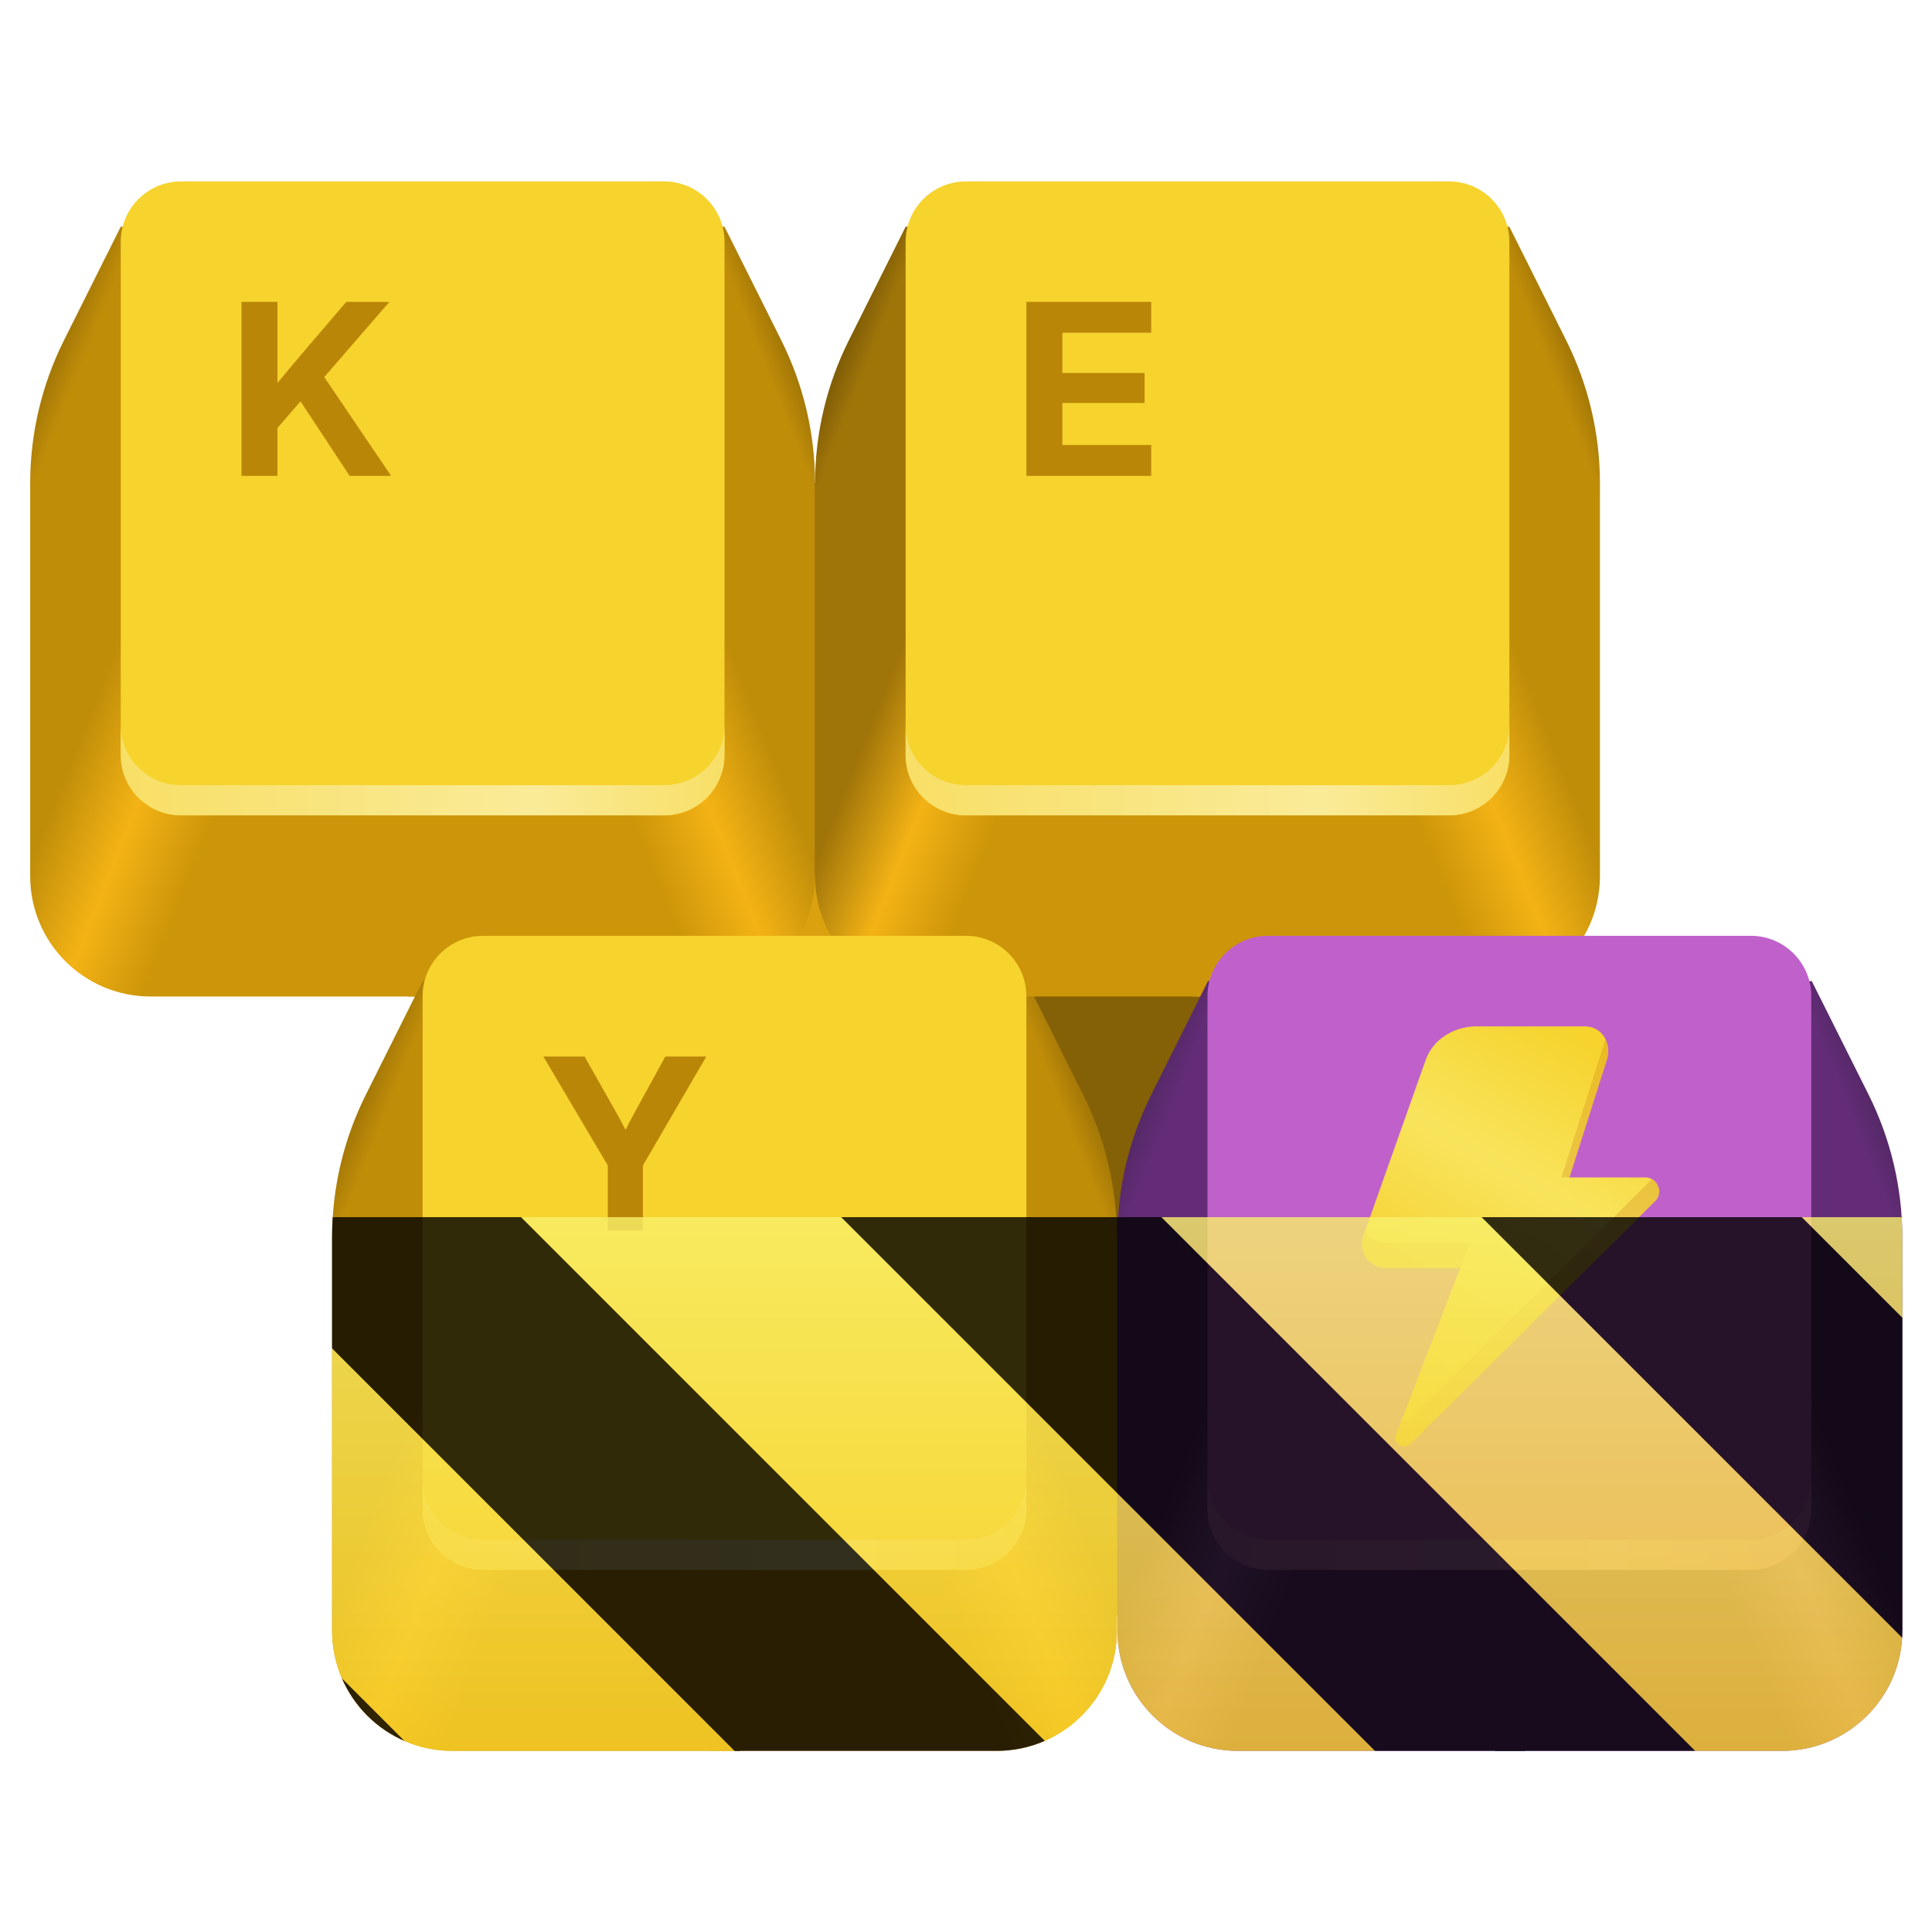
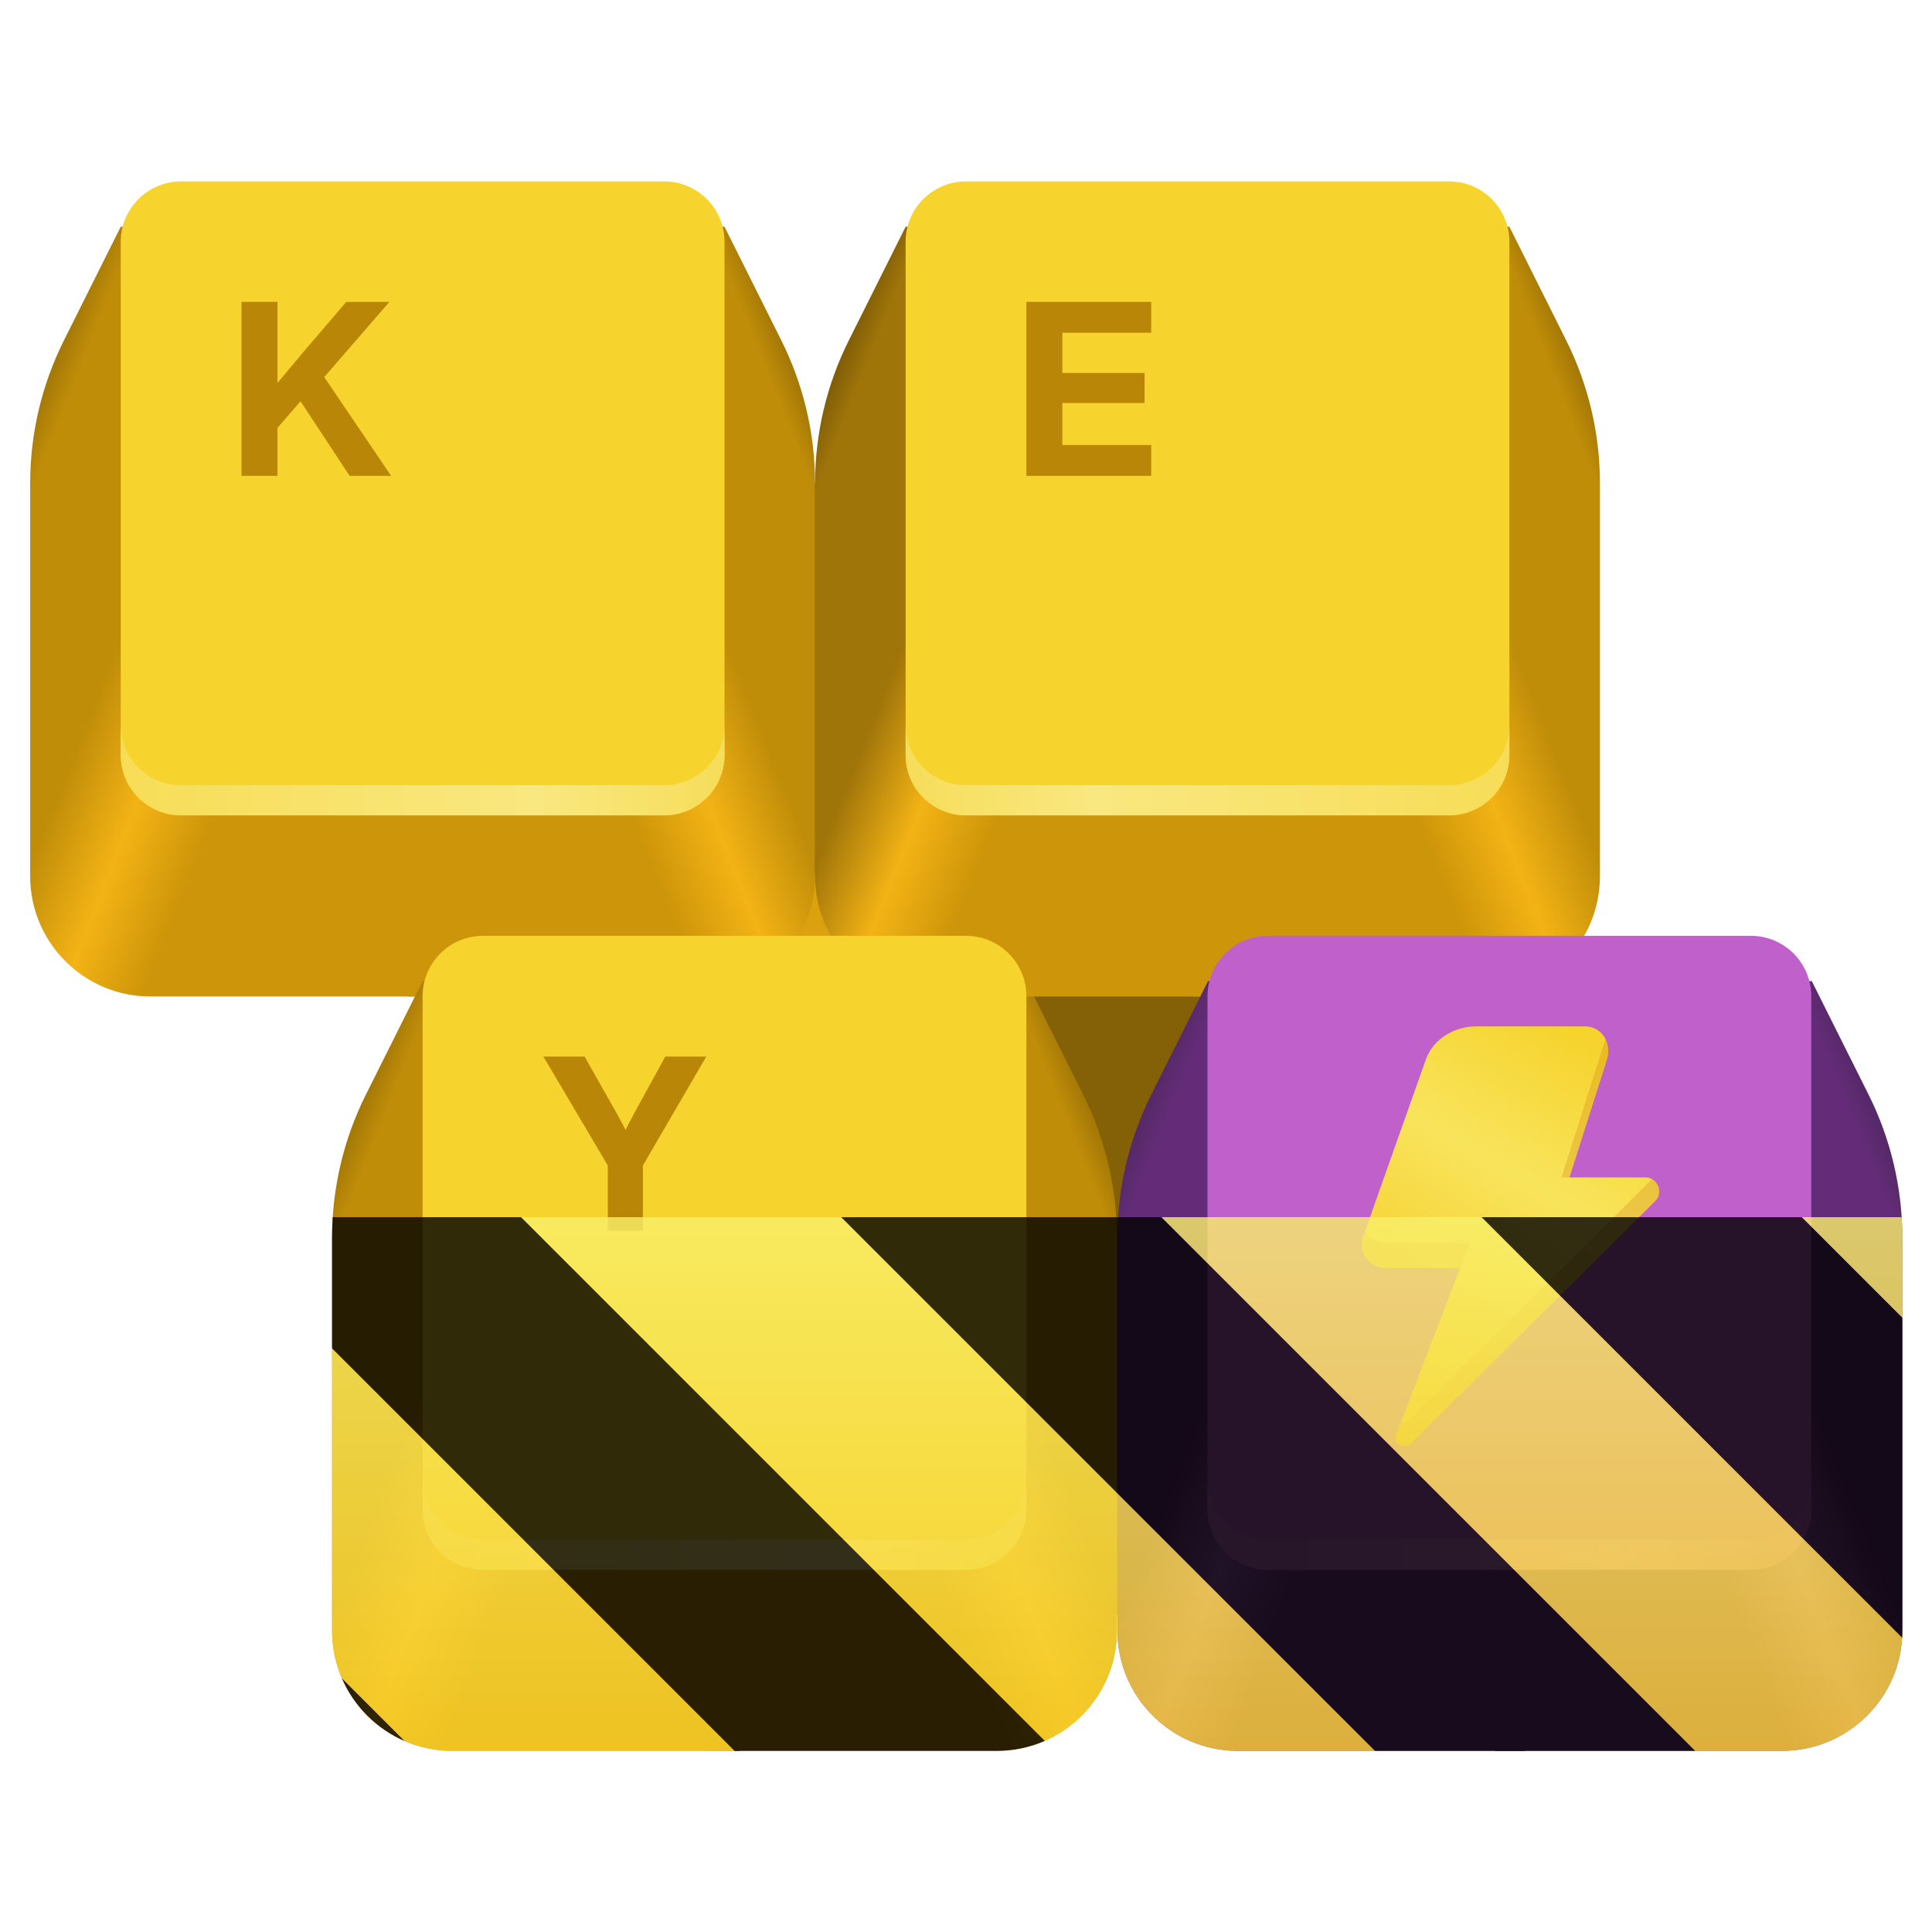
<svg xmlns="http://www.w3.org/2000/svg" xmlns:xlink="http://www.w3.org/1999/xlink" height="128px" viewBox="0 0 128 128" width="128px">
  <filter id="a" height="100%" width="100%" x="0%" y="0%">
    <feColorMatrix color-interpolation-filters="sRGB" values="0 0 0 0 1 0 0 0 0 1 0 0 0 0 1 0 0 0 1 0" />
  </filter>
  <linearGradient id="b" gradientUnits="userSpaceOnUse">
    <stop offset="0" stop-color="#cd9509" />
    <stop offset="0.426" stop-color="#cd9509" />
    <stop offset="0.563" stop-color="#f3b315" />
    <stop offset="0.705" stop-color="#c08d09" />
    <stop offset="0.955" stop-color="#c08d09" />
    <stop offset="1" stop-color="#a57907" />
  </linearGradient>
  <linearGradient id="c" x1="29.974" x2="63.696" xlink:href="#b" y1="66.019" y2="52.565" />
  <linearGradient id="d" x1="81.974" x2="115.696" xlink:href="#b" y1="66.019" y2="52.565" />
  <linearGradient id="e" gradientTransform="matrix(-1 0 0 1 -368.4579 -225.0585)" x1="-394.484" x2="-360.762" xlink:href="#b" y1="291.078" y2="277.624" />
  <linearGradient id="f" x1="49.974" x2="83.696" xlink:href="#b" y1="116" y2="102.546" />
  <linearGradient id="g" gradientUnits="userSpaceOnUse">
    <stop offset="0" stop-color="#783690" />
    <stop offset="0.426" stop-color="#783690" />
    <stop offset="0.563" stop-color="#a35ac0" />
    <stop offset="0.705" stop-color="#642c78" />
    <stop offset="0.955" stop-color="#642c78" />
    <stop offset="1" stop-color="#562968" />
  </linearGradient>
  <linearGradient id="h" x1="102.009" x2="135.731" xlink:href="#g" y1="116" y2="102.546" />
  <linearGradient id="i" gradientTransform="matrix(-1 0 0 1 -316.4579 -225.0585)" gradientUnits="userSpaceOnUse" x1="-394.484" x2="-360.762" y1="291.078" y2="277.624">
    <stop offset="0" stop-color="#cd9509" />
    <stop offset="0.426" stop-color="#cd9509" />
    <stop offset="0.563" stop-color="#f3b315" />
    <stop offset="0.705" stop-color="#9f7409" />
    <stop offset="0.955" stop-color="#9f7409" />
    <stop offset="1" stop-color="#815e07" />
  </linearGradient>
  <linearGradient id="j" gradientUnits="userSpaceOnUse">
-     <stop offset="0" stop-color="#f8df66" />
-     <stop offset="0.687" stop-color="#faeb98" />
-     <stop offset="1" stop-color="#f8df66" />
+     <stop offset="0" stop-color="#f7dd57" />
+     <stop offset="0.687" stop-color="#f9e880" />
+     <stop offset="1" stop-color="#f6dd5a" />
  </linearGradient>
  <linearGradient id="k" x1="8" x2="48" xlink:href="#j" y1="51.019" y2="51.019" />
-   <linearGradient id="l" x1="60" x2="100" xlink:href="#j" y1="51.019" y2="51.019" />
+   <linearGradient id="l" gradientTransform="matrix(-1 0 0 1 160 -172)" x1="60" x2="100" xlink:href="#j" y1="223.019" y2="223.019" />
  <linearGradient id="m" gradientTransform="matrix(-1 0 0 1 -348.4579 -175.0779)" x1="-394.484" x2="-360.762" xlink:href="#b" y1="291.078" y2="277.624" />
  <linearGradient id="n" x1="28" x2="68" xlink:href="#j" y1="101" y2="101" />
  <linearGradient id="o" gradientTransform="matrix(-1 0 0 1 -296.4228 -175.0779)" x1="-394.484" x2="-360.762" xlink:href="#g" y1="291.078" y2="277.624" />
  <linearGradient id="p" gradientUnits="userSpaceOnUse" x1="80" x2="120" y1="101" y2="101">
-     <stop offset="0" stop-color="#c773d0" />
-     <stop offset="0.674" stop-color="#d38bda" />
-     <stop offset="1" stop-color="#c773d0" />
+     <stop offset="0" stop-color="#c269cd" />
+     <stop offset="0.674" stop-color="#d083d7" />
+     <stop offset="1" stop-color="#c165cb" />
  </linearGradient>
  <linearGradient id="q" gradientUnits="userSpaceOnUse" x1="107.104" x2="93.049" y1="70.002" y2="94.345">
    <stop offset="0" stop-color="#f6d32d" />
    <stop offset="0.36" stop-color="#f8e45c" />
    <stop offset="1" stop-color="#f5c211" />
  </linearGradient>
  <clipPath id="r">
    <rect height="128" width="128" />
  </clipPath>
  <clipPath id="s">
    <rect height="128" width="128" />
  </clipPath>
  <mask id="t">
    <g filter="url(#a)">
      <g clip-path="url(#s)" filter="url(#a)">
        <g clip-path="url(#r)">
          <path d="m 52 32 h 30 v 75 h -30 z m 0 0" fill="#846007" />
          <path d="m 52 58 h 4 v 6 h -4 z m 0 0" fill="#dba10f" />
          <path d="m 27 15.02 v 51 h 19.035 c 4.398 0 7.965 -3.566 7.965 -7.965 v -26.035 c 0 -3.289 -0.766 -6.531 -2.238 -9.473 l -3.762 -7.527 z m 0 0" fill="url(#c)" />
          <path d="m 79 15.02 v 51 h 19.035 c 4.398 0 7.965 -3.566 7.965 -7.965 v -26.035 c 0 -3.289 -0.766 -6.531 -2.238 -9.473 l -3.762 -7.527 z m 0 0" fill="url(#d)" />
          <path d="m 29 15.02 v 51 h -19.035 c -4.398 0 -7.965 -3.566 -7.965 -7.965 v -26.035 c 0 -3.289 0.766 -6.531 2.238 -9.473 l 3.762 -7.527 z m 0 0" fill="url(#e)" />
          <path d="m 47 65 v 51 h 19.035 c 4.398 0 7.965 -3.566 7.965 -7.965 v -26.035 c 0 -3.289 -0.766 -6.531 -2.238 -9.473 l -3.762 -7.527 z m 0 0" fill="url(#f)" />
          <path d="m 99.035 65 v 51 h 19.035 c 4.398 0 7.965 -3.566 7.965 -7.965 v -26.035 c 0 -3.289 -0.766 -6.531 -2.234 -9.473 l -3.766 -7.527 z m 0 0" fill="url(#h)" />
          <path d="m 81 15.02 v 51 h -19.035 c -4.398 0 -7.965 -3.566 -7.965 -7.965 v -26.035 c 0 -3.289 0.766 -6.531 2.238 -9.473 l 3.762 -7.527 z m 0 0" fill="url(#i)" />
          <path d="m 12 12.02 h 32 c 2.211 0 4 1.789 4 4 v 34 c 0 2.211 -1.789 4 -4 4 h -32 c -2.211 0 -4 -1.789 -4 -4 v -34 c 0 -2.211 1.789 -4 4 -4 z m 0 0" fill="#f6d32d" />
          <path d="m 8 48.02 v 2 c 0 2.215 1.785 4 4 4 h 32 c 2.215 0 4 -1.785 4 -4 v -2 c 0 2.215 -1.785 4 -4 4 h -32 c -2.215 0 -4 -1.785 -4 -4 z m 0 0" fill="url(#k)" />
          <path d="m 64 12.02 h 32 c 2.211 0 4 1.789 4 4 v 34 c 0 2.211 -1.789 4 -4 4 h -32 c -2.211 0 -4 -1.789 -4 -4 v -34 c 0 -2.211 1.789 -4 4 -4 z m 0 0" fill="#f6d32d" />
-           <path d="m 60 48.02 v 2 c 0 2.215 1.785 4 4 4 h 32 c 2.215 0 4 -1.785 4 -4 v -2 c 0 2.215 -1.785 4 -4 4 h -32 c -2.215 0 -4 -1.785 -4 -4 z m 0 0" fill="url(#l)" />
+           <path d="m 100 48.02 v 2 c 0 2.215 -1.785 4 -4 4 h -32 c -2.215 0 -4 -1.785 -4 -4 v -2 c 0 2.215 1.785 4 4 4 h 32 c 2.215 0 4 -1.785 4 -4 z m 0 0" fill="url(#l)" />
          <path d="m 49 65 v 51 h -19.035 c -4.398 0 -7.965 -3.566 -7.965 -7.965 v -26.035 c 0 -3.289 0.766 -6.531 2.238 -9.473 l 3.762 -7.527 z m 0 0" fill="url(#m)" />
          <path d="m 32 62 h 32 c 2.211 0 4 1.789 4 4 v 34 c 0 2.211 -1.789 4 -4 4 h -32 c -2.211 0 -4 -1.789 -4 -4 v -34 c 0 -2.211 1.789 -4 4 -4 z m 0 0" fill="#f6d32d" />
          <path d="m 28 98 v 2 c 0 2.215 1.785 4 4 4 h 32 c 2.215 0 4 -1.785 4 -4 v -2 c 0 2.215 -1.785 4 -4 4 h -32 c -2.215 0 -4 -1.785 -4 -4 z m 0 0" fill="url(#n)" />
          <path d="m 101.035 65 v 51 h -19.035 c -4.398 0 -7.965 -3.566 -7.965 -7.965 v -26.035 c 0 -3.289 0.766 -6.531 2.238 -9.473 l 3.762 -7.527 z m 0 0" fill="url(#o)" />
          <path d="m 84 62 h 32 c 2.211 0 4 1.789 4 4 v 34 c 0 2.211 -1.789 4 -4 4 h -32 c -2.211 0 -4 -1.789 -4 -4 v -34 c 0 -2.211 1.789 -4 4 -4 z m 0 0" fill="#c061cb" />
          <path d="m 80 98 v 2 c 0 2.215 1.785 4 4 4 h 32 c 2.215 0 4 -1.785 4 -4 v -2 c 0 2.215 -1.785 4 -4 4 h -32 c -2.215 0 -4 -1.785 -4 -4 z m 0 0" fill="url(#p)" />
          <path d="m 94.461 70.215 l -4.102 11.578 c -0.449 1.051 0.316 2.215 1.457 2.215 h 4.926 l -4.23 11 c -0.254 0.57 0.453 1.086 0.918 0.668 l 16.188 -16.055 c 0.633 -0.566 0.23 -1.613 -0.617 -1.613 h -5.02 l 2.48 -7.793 c 0.344 -1.086 -0.32 -2.215 -1.461 -2.215 h -7.184 c -1.461 0 -2.867 0.836 -3.355 2.215 z m 0 0" fill="url(#q)" />
          <path d="m 106.367 68.84 l -2.914 9.168 h 0.527 l 2.48 -7.793 c 0.152 -0.484 0.105 -0.977 -0.094 -1.375 z m 3.082 9.281 l -16.02 15.887 c -0.18 0.164 -0.395 0.184 -0.578 0.117 l -0.34 0.883 c -0.254 0.57 0.453 1.086 0.918 0.668 l 16.188 -16.055 c 0.504 -0.453 0.348 -1.215 -0.168 -1.5 z m -19.004 3.43 l -0.086 0.242 c -0.449 1.051 0.316 2.215 1.457 2.215 h 4.926 l 0.641 -1.664 h -5.566 c -0.605 0 -1.102 -0.328 -1.371 -0.793 z m 0 0" fill="#bd5000" fill-opacity="0.188" />
          <path d="m 17.719 29.121 v -2.945 c 0.262 -0.32 0.523 -0.637 0.789 -0.953 c 0.262 -0.316 0.523 -0.629 0.789 -0.945 c 0.266 -0.312 0.531 -0.629 0.797 -0.949 l 2.848 -3.328 h 2.855 l -4.867 5.617 h -0.188 z m -1.719 2.406 v -11.527 h 2.383 v 11.527 z m 7.164 0 l -3.441 -5.223 l 1.43 -1.809 l 4.758 7.031 z m 0 0" fill="#ba8607" />
          <path d="m 68 31.527 v -11.527 h 8.27 v 2.043 h -5.887 v 2.668 h 5.449 v 1.988 h -5.449 v 2.785 h 5.887 v 2.043 z m 0 0" fill="#ba8607" />
          <path d="m 40.27 81.527 v -4.309 l -4.27 -7.219 h 2.73 l 1.957 3.457 c 0.184 0.32 0.355 0.637 0.52 0.953 c 0.172 0.316 0.34 0.629 0.504 0.945 h -0.52 c 0.16 -0.316 0.32 -0.629 0.48 -0.945 c 0.164 -0.316 0.336 -0.633 0.512 -0.953 l 1.895 -3.457 h 2.715 l -4.199 7.219 v 4.309 z m 0 0" fill="#ba8607" />
        </g>
      </g>
    </g>
  </mask>
  <mask id="u">
    <g filter="url(#a)">
      <rect fill-opacity="0.8" height="184.32" width="184.32" x="-28.16" y="-28.16" />
    </g>
  </mask>
  <linearGradient id="v" gradientTransform="matrix(0 0.37 -0.98462 0 295.385 -30.36)" gradientUnits="userSpaceOnUse" x1="300" x2="428" y1="235" y2="235">
    <stop offset="0" stop-color="#f9f06b" />
    <stop offset="1" stop-color="#f5c211" />
  </linearGradient>
  <clipPath id="w">
    <rect height="128" width="128" />
  </clipPath>
  <clipPath id="x">
    <rect height="128" width="128" />
  </clipPath>
  <path d="m 52 32 h 30 v 75 h -30 z m 0 0" fill="#846007" />
  <path d="m 52 58 h 4 v 6 h -4 z m 0 0" fill="#dba10f" />
  <path d="m 27 15.02 v 51 h 19.035 c 4.398 0 7.965 -3.566 7.965 -7.965 v -26.035 c 0 -3.289 -0.766 -6.531 -2.238 -9.473 l -3.762 -7.527 z m 0 0" fill="url(#c)" />
  <path d="m 79 15.02 v 51 h 19.035 c 4.398 0 7.965 -3.566 7.965 -7.965 v -26.035 c 0 -3.289 -0.766 -6.531 -2.238 -9.473 l -3.762 -7.527 z m 0 0" fill="url(#d)" />
  <path d="m 29 15.02 v 51 h -19.035 c -4.398 0 -7.965 -3.566 -7.965 -7.965 v -26.035 c 0 -3.289 0.766 -6.531 2.238 -9.473 l 3.762 -7.527 z m 0 0" fill="url(#e)" />
  <path d="m 47 65 v 51 h 19.035 c 4.398 0 7.965 -3.566 7.965 -7.965 v -26.035 c 0 -3.289 -0.766 -6.531 -2.238 -9.473 l -3.762 -7.527 z m 0 0" fill="url(#f)" />
  <path d="m 99.035 65 v 51 h 19.035 c 4.398 0 7.965 -3.566 7.965 -7.965 v -26.035 c 0 -3.289 -0.766 -6.531 -2.234 -9.473 l -3.766 -7.527 z m 0 0" fill="url(#h)" />
  <path d="m 81 15.02 v 51 h -19.035 c -4.398 0 -7.965 -3.566 -7.965 -7.965 v -26.035 c 0 -3.289 0.766 -6.531 2.238 -9.473 l 3.762 -7.527 z m 0 0" fill="url(#i)" />
  <path d="m 12 12.02 h 32 c 2.211 0 4 1.789 4 4 v 34 c 0 2.211 -1.789 4 -4 4 h -32 c -2.211 0 -4 -1.789 -4 -4 v -34 c 0 -2.211 1.789 -4 4 -4 z m 0 0" fill="#f6d32d" />
  <path d="m 8 48.02 v 2 c 0 2.215 1.785 4 4 4 h 32 c 2.215 0 4 -1.785 4 -4 v -2 c 0 2.215 -1.785 4 -4 4 h -32 c -2.215 0 -4 -1.785 -4 -4 z m 0 0" fill="url(#k)" />
  <path d="m 64 12.02 h 32 c 2.211 0 4 1.789 4 4 v 34 c 0 2.211 -1.789 4 -4 4 h -32 c -2.211 0 -4 -1.789 -4 -4 v -34 c 0 -2.211 1.789 -4 4 -4 z m 0 0" fill="#f6d32d" />
-   <path d="m 60 48.02 v 2 c 0 2.215 1.785 4 4 4 h 32 c 2.215 0 4 -1.785 4 -4 v -2 c 0 2.215 -1.785 4 -4 4 h -32 c -2.215 0 -4 -1.785 -4 -4 z m 0 0" fill="url(#l)" />
+   <path d="m 100 48.02 v 2 c 0 2.215 -1.785 4 -4 4 h -32 c -2.215 0 -4 -1.785 -4 -4 v -2 c 0 2.215 1.785 4 4 4 h 32 c 2.215 0 4 -1.785 4 -4 z m 0 0" fill="url(#l)" />
  <path d="m 49 65 v 51 h -19.035 c -4.398 0 -7.965 -3.566 -7.965 -7.965 v -26.035 c 0 -3.289 0.766 -6.531 2.238 -9.473 l 3.762 -7.527 z m 0 0" fill="url(#m)" />
  <path d="m 32 62 h 32 c 2.211 0 4 1.789 4 4 v 34 c 0 2.211 -1.789 4 -4 4 h -32 c -2.211 0 -4 -1.789 -4 -4 v -34 c 0 -2.211 1.789 -4 4 -4 z m 0 0" fill="#f6d32d" />
  <path d="m 28 98 v 2 c 0 2.215 1.785 4 4 4 h 32 c 2.215 0 4 -1.785 4 -4 v -2 c 0 2.215 -1.785 4 -4 4 h -32 c -2.215 0 -4 -1.785 -4 -4 z m 0 0" fill="url(#n)" />
  <path d="m 101.035 65 v 51 h -19.035 c -4.398 0 -7.965 -3.566 -7.965 -7.965 v -26.035 c 0 -3.289 0.766 -6.531 2.238 -9.473 l 3.762 -7.527 z m 0 0" fill="url(#o)" />
  <path d="m 84 62 h 32 c 2.211 0 4 1.789 4 4 v 34 c 0 2.211 -1.789 4 -4 4 h -32 c -2.211 0 -4 -1.789 -4 -4 v -34 c 0 -2.211 1.789 -4 4 -4 z m 0 0" fill="#c061cb" />
  <path d="m 80 98 v 2 c 0 2.215 1.785 4 4 4 h 32 c 2.215 0 4 -1.785 4 -4 v -2 c 0 2.215 -1.785 4 -4 4 h -32 c -2.215 0 -4 -1.785 -4 -4 z m 0 0" fill="url(#p)" />
  <path d="m 94.461 70.215 l -4.102 11.578 c -0.449 1.051 0.316 2.215 1.457 2.215 h 4.926 l -4.23 11 c -0.254 0.57 0.453 1.086 0.918 0.668 l 16.188 -16.055 c 0.633 -0.566 0.23 -1.613 -0.617 -1.613 h -5.02 l 2.48 -7.793 c 0.344 -1.086 -0.32 -2.215 -1.461 -2.215 h -7.184 c -1.461 0 -2.867 0.836 -3.355 2.215 z m 0 0" fill="url(#q)" />
  <path d="m 106.367 68.84 l -2.914 9.168 h 0.527 l 2.48 -7.793 c 0.152 -0.484 0.105 -0.977 -0.094 -1.375 z m 3.082 9.281 l -16.02 15.887 c -0.18 0.164 -0.395 0.184 -0.578 0.117 l -0.34 0.883 c -0.254 0.57 0.453 1.086 0.918 0.668 l 16.188 -16.055 c 0.504 -0.453 0.348 -1.215 -0.168 -1.5 z m -19.004 3.43 l -0.086 0.242 c -0.449 1.051 0.316 2.215 1.457 2.215 h 4.926 l 0.641 -1.664 h -5.566 c -0.605 0 -1.102 -0.328 -1.371 -0.793 z m 0 0" fill="#bd5000" fill-opacity="0.188" />
  <g fill="#ba8607">
    <path d="m 17.719 29.121 v -2.945 c 0.262 -0.32 0.523 -0.637 0.789 -0.953 c 0.262 -0.316 0.523 -0.629 0.789 -0.945 c 0.266 -0.312 0.531 -0.629 0.797 -0.949 l 2.848 -3.328 h 2.855 l -4.867 5.617 h -0.188 z m -1.719 2.406 v -11.527 h 2.383 v 11.527 z m 7.164 0 l -3.441 -5.223 l 1.43 -1.809 l 4.758 7.031 z m 0 0" />
    <path d="m 68 31.527 v -11.527 h 8.27 v 2.043 h -5.887 v 2.668 h 5.449 v 1.988 h -5.449 v 2.785 h 5.887 v 2.043 z m 0 0" />
    <path d="m 40.27 81.527 v -4.309 l -4.27 -7.219 h 2.73 l 1.957 3.457 c 0.184 0.32 0.355 0.637 0.52 0.953 c 0.172 0.316 0.34 0.629 0.504 0.945 h -0.52 c 0.16 -0.316 0.32 -0.629 0.48 -0.945 c 0.164 -0.316 0.336 -0.633 0.512 -0.953 l 1.895 -3.457 h 2.715 l -4.199 7.219 v 4.309 z m 0 0" />
  </g>
  <g mask="url(#t)">
    <g clip-path="url(#x)">
      <g mask="url(#u)">
        <g clip-path="url(#w)">
          <path d="m 128 80.641 v 47.359 h -128 v -47.359 z m 0 0" fill="url(#v)" />
          <path d="m 13.309 80.641 l 47.355 47.359 h 21.215 l -47.359 -47.359 z m 42.422 0 l 47.363 47.359 h 21.215 l -47.363 -47.359 z m 42.43 0 l 29.84 29.84 v -21.211 l -8.629 -8.629 z m -98.16 7.906 v 21.215 l 18.238 18.238 h 21.215 z m 0 0" />
        </g>
      </g>
    </g>
  </g>
</svg>
